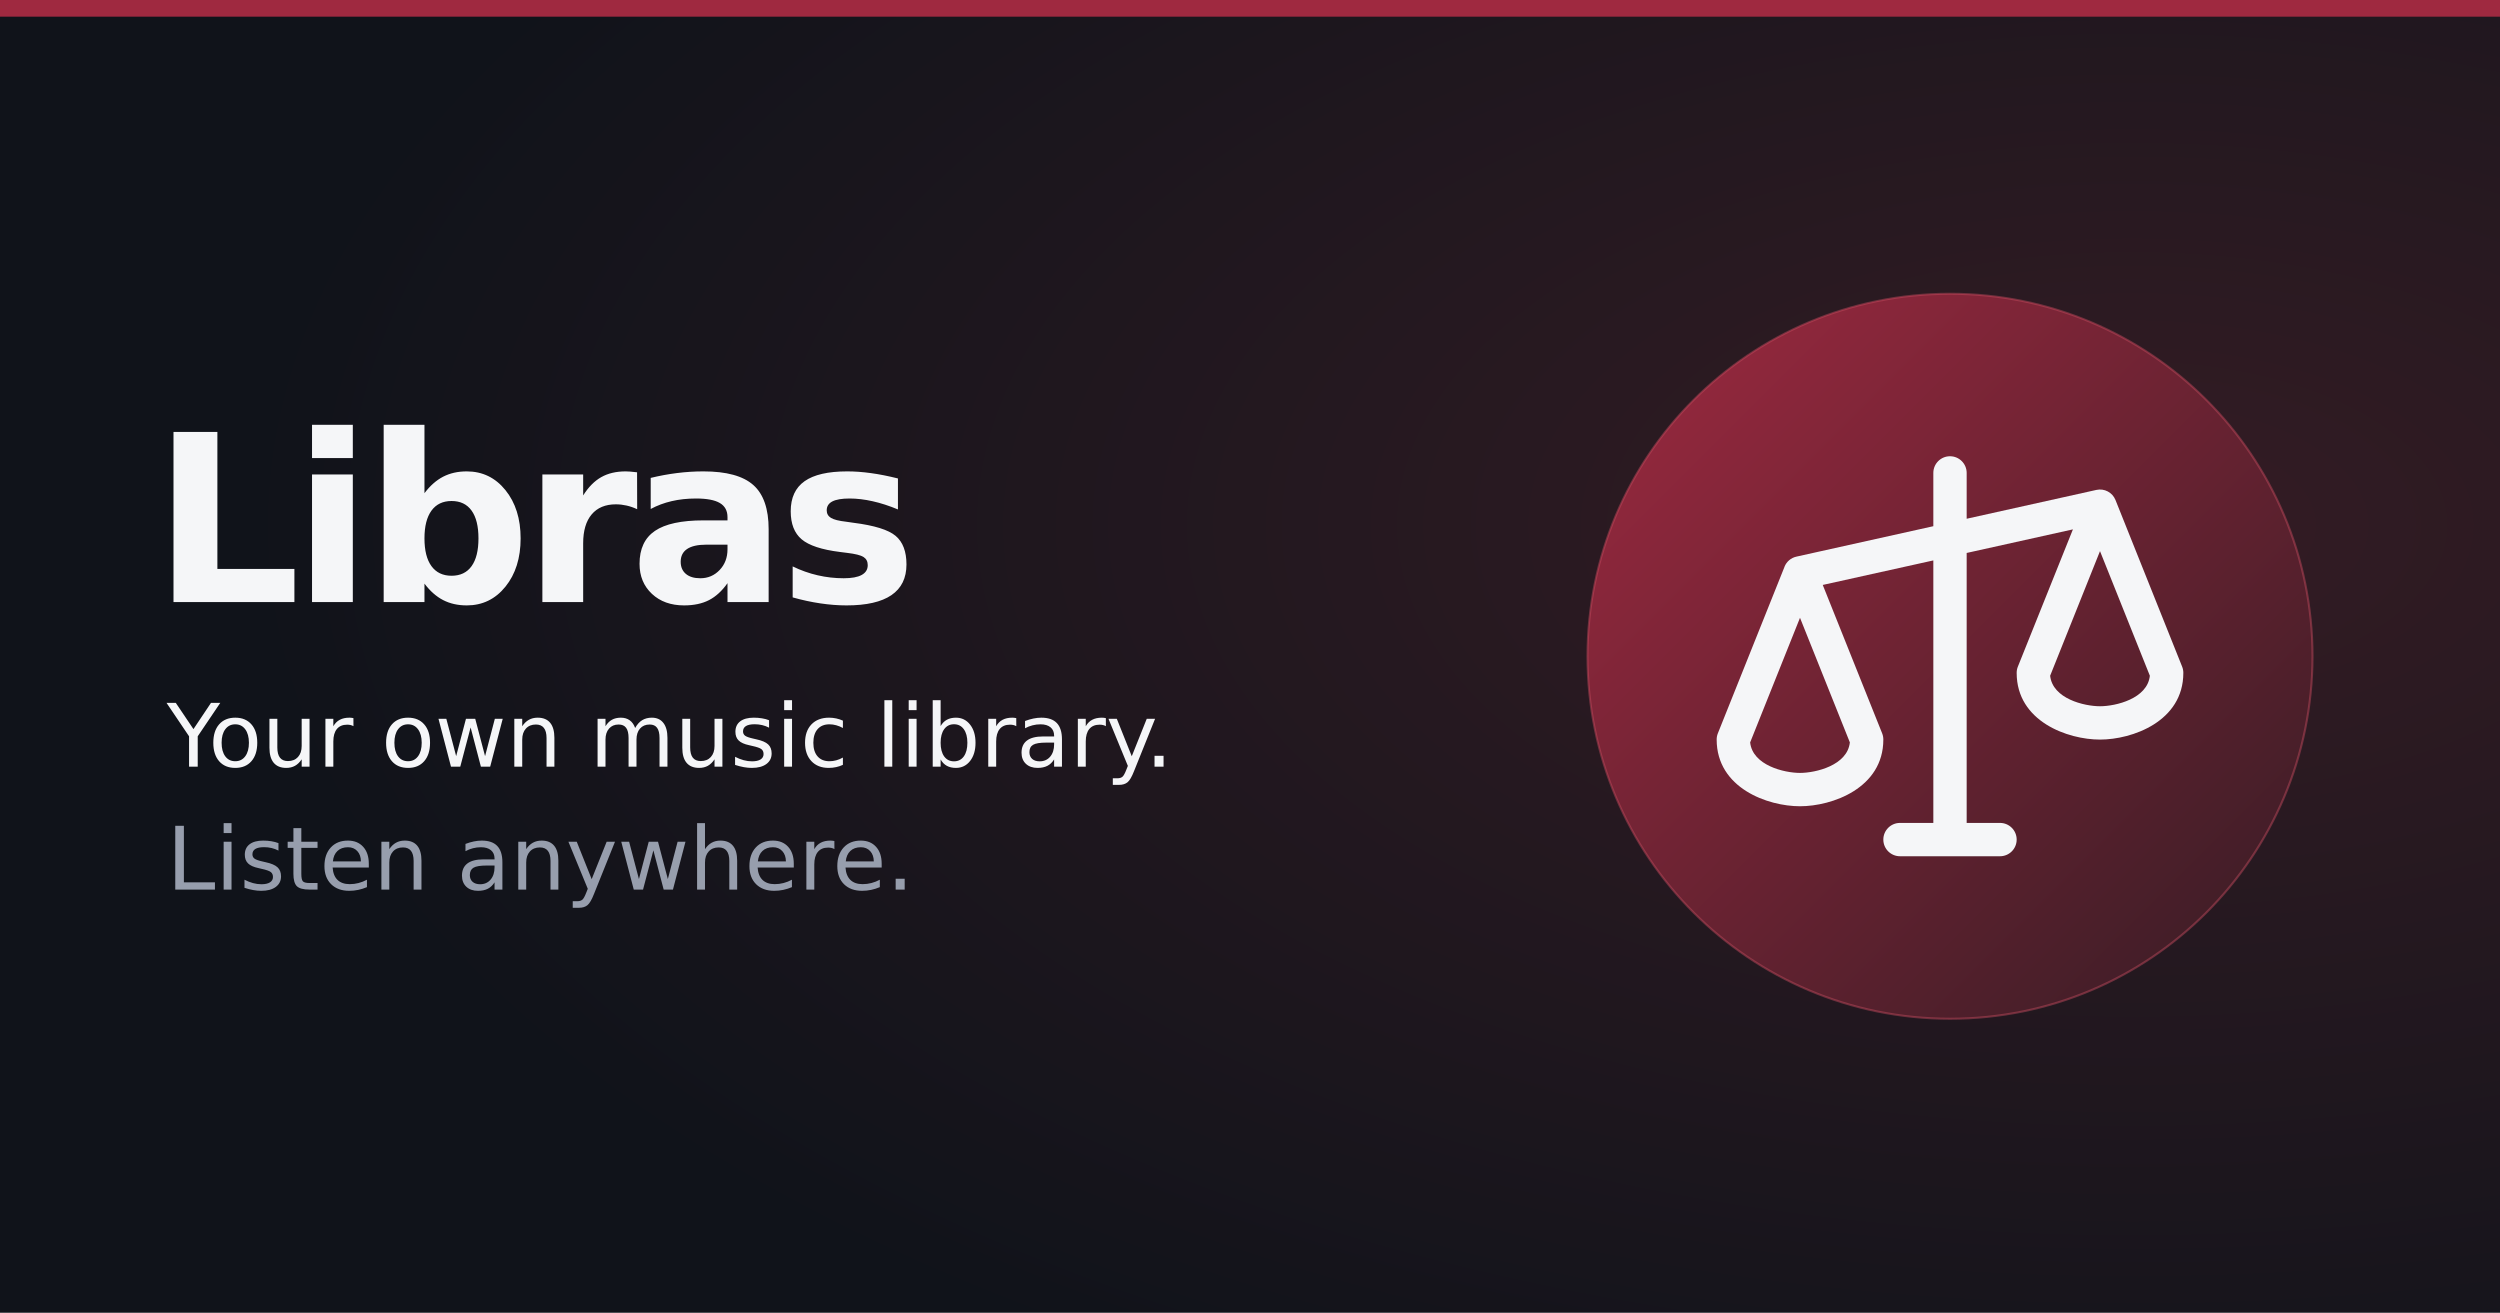
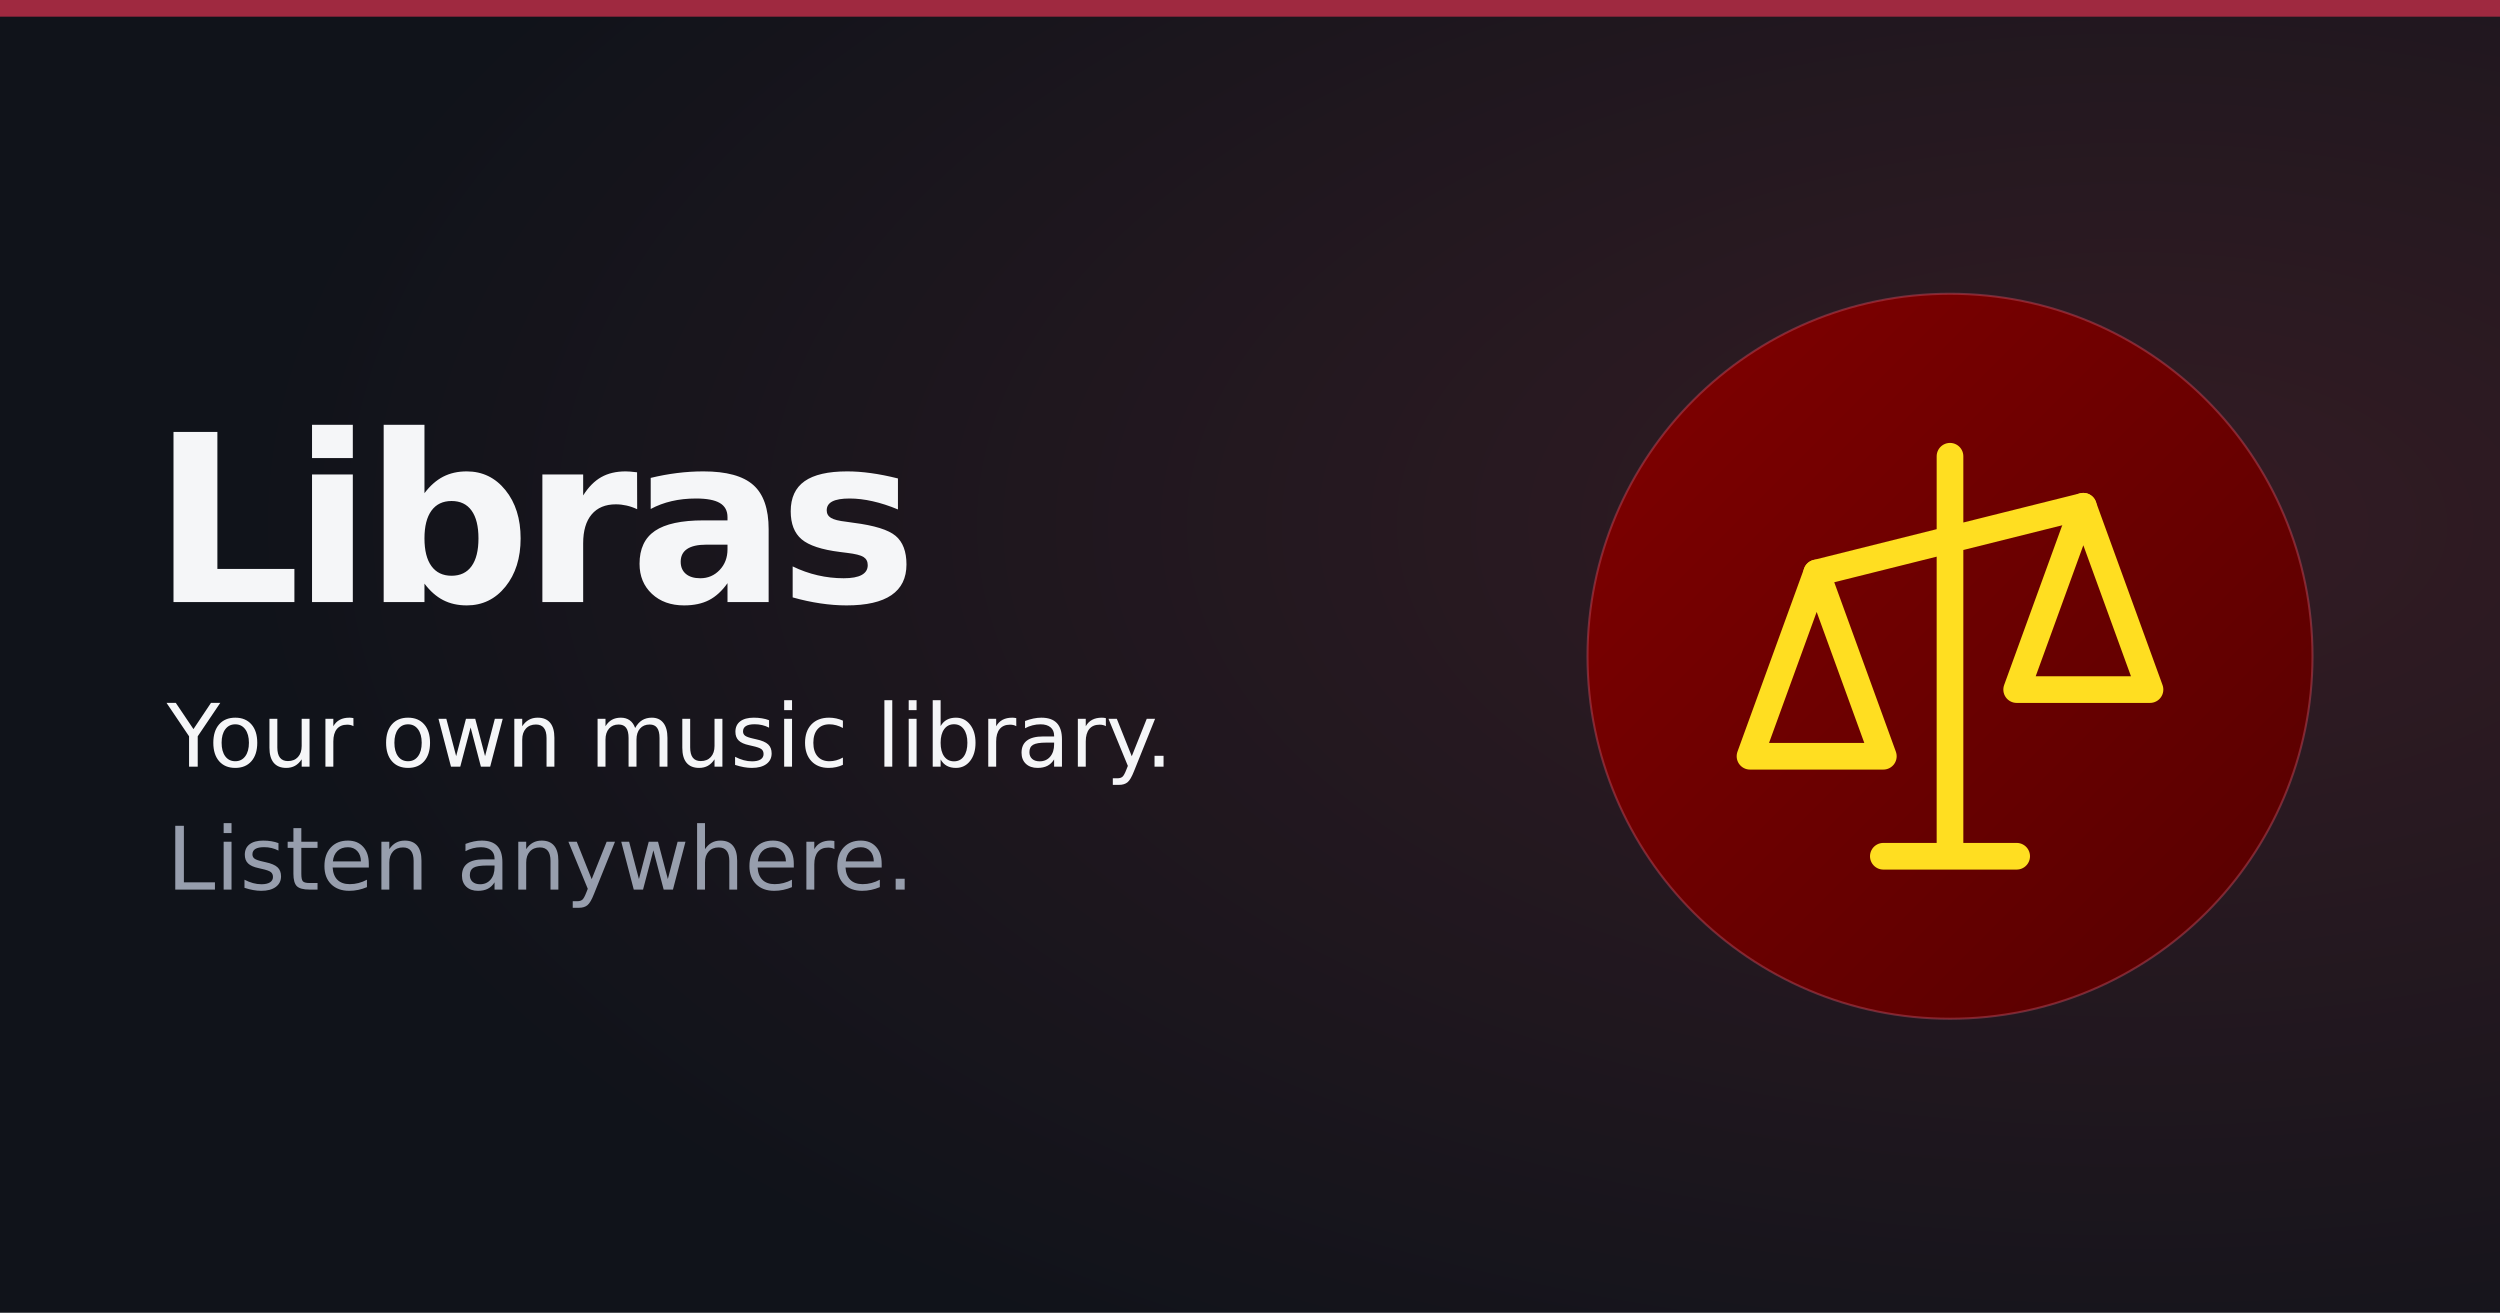
<svg xmlns="http://www.w3.org/2000/svg" width="1200" height="630" viewBox="0 0 1200 630">
  <defs>
+     <linearGradient id="brand-background" x1="0" y1="0" x2="1" y2="1">
+       <stop stop-color="#810000" />
+       <stop offset="1" stop-color="#550000" />
+     </linearGradient>
    <radialGradient id="glow" cx="85%" cy="40%" r="75%">
      <stop stop-color="#341c24" />
      <stop offset="1" stop-color="#10131a" />
    </radialGradient>
-     <linearGradient id="badge" x1="0" y1="0" x2="1" y2="1">
-       <stop stop-color="#9f2940" />
-       <stop offset="1" stop-color="#341c24" />
-     </linearGradient>
  </defs>
  <rect width="1200" height="630" fill="#10131a" />
  <rect width="1200" height="630" fill="url(#glow)" />
  <rect width="1200" height="8" fill="#9f2940" />
  <g font-family="DejaVu Sans, sans-serif">
    <text x="73" y="289" fill="#f5f6f8" font-size="112" font-weight="700" letter-spacing="-4">Libras</text>
    <text x="80" y="368" fill="#f5f6f8" font-size="42">Your own music library.</text>
    <text x="80" y="427" fill="#979ead" font-size="42">Listen anywhere.</text>
  </g>
-   <circle cx="936" cy="315" r="174" fill="url(#badge)" stroke="#c94d60" stroke-opacity="0.45" />
-   <path transform="translate(808 187)" fill="#f5f6f8" d="m239.43 133l-32-80a8 8 0 0 0-9.16-4.84L136 62V40a8 8 0 0 0-16 0v25.58L54.26 80.19A8 8 0 0 0 48.57 85v.06l-32 79.94a7.9 7.9 0 0 0-.57 3c0 23.31 24.54 32 40 32s40-8.69 40-32a7.9 7.9 0 0 0-.57-3L66.92 93.77L120 82v126h-16a8 8 0 0 0 0 16h48a8 8 0 0 0 0-16h-16V78.42l51-11.32l-26.43 65.9a7.9 7.9 0 0 0-.57 3c0 23.31 24.54 32 40 32s40-8.69 40-32a7.9 7.9 0 0 0-.57-3M56 184c-7.53 0-22.76-3.61-23.93-14.64L56 109.54l23.93 59.82C78.76 180.39 63.53 184 56 184m144-32c-7.53 0-22.76-3.61-23.93-14.64L200 77.54l23.93 59.82C222.76 148.39 207.53 152 200 152" />
+   <circle cx="936" cy="315" r="174" fill="url(#brand-background)" stroke="#c94d60" stroke-opacity="0.45" />
+   <g transform="translate(808 187) scale(8) translate(0 -1)" fill="none" stroke="#ffde21" stroke-width="1.6" stroke-linecap="round" stroke-linejoin="round">
+     <path d="M16 5v24M12 29h8M8 12l16-4" />
+     <path d="M4 23l4-11 4 11ZM20 19l4-11 4 11Z" />
+   </g>
</svg>
